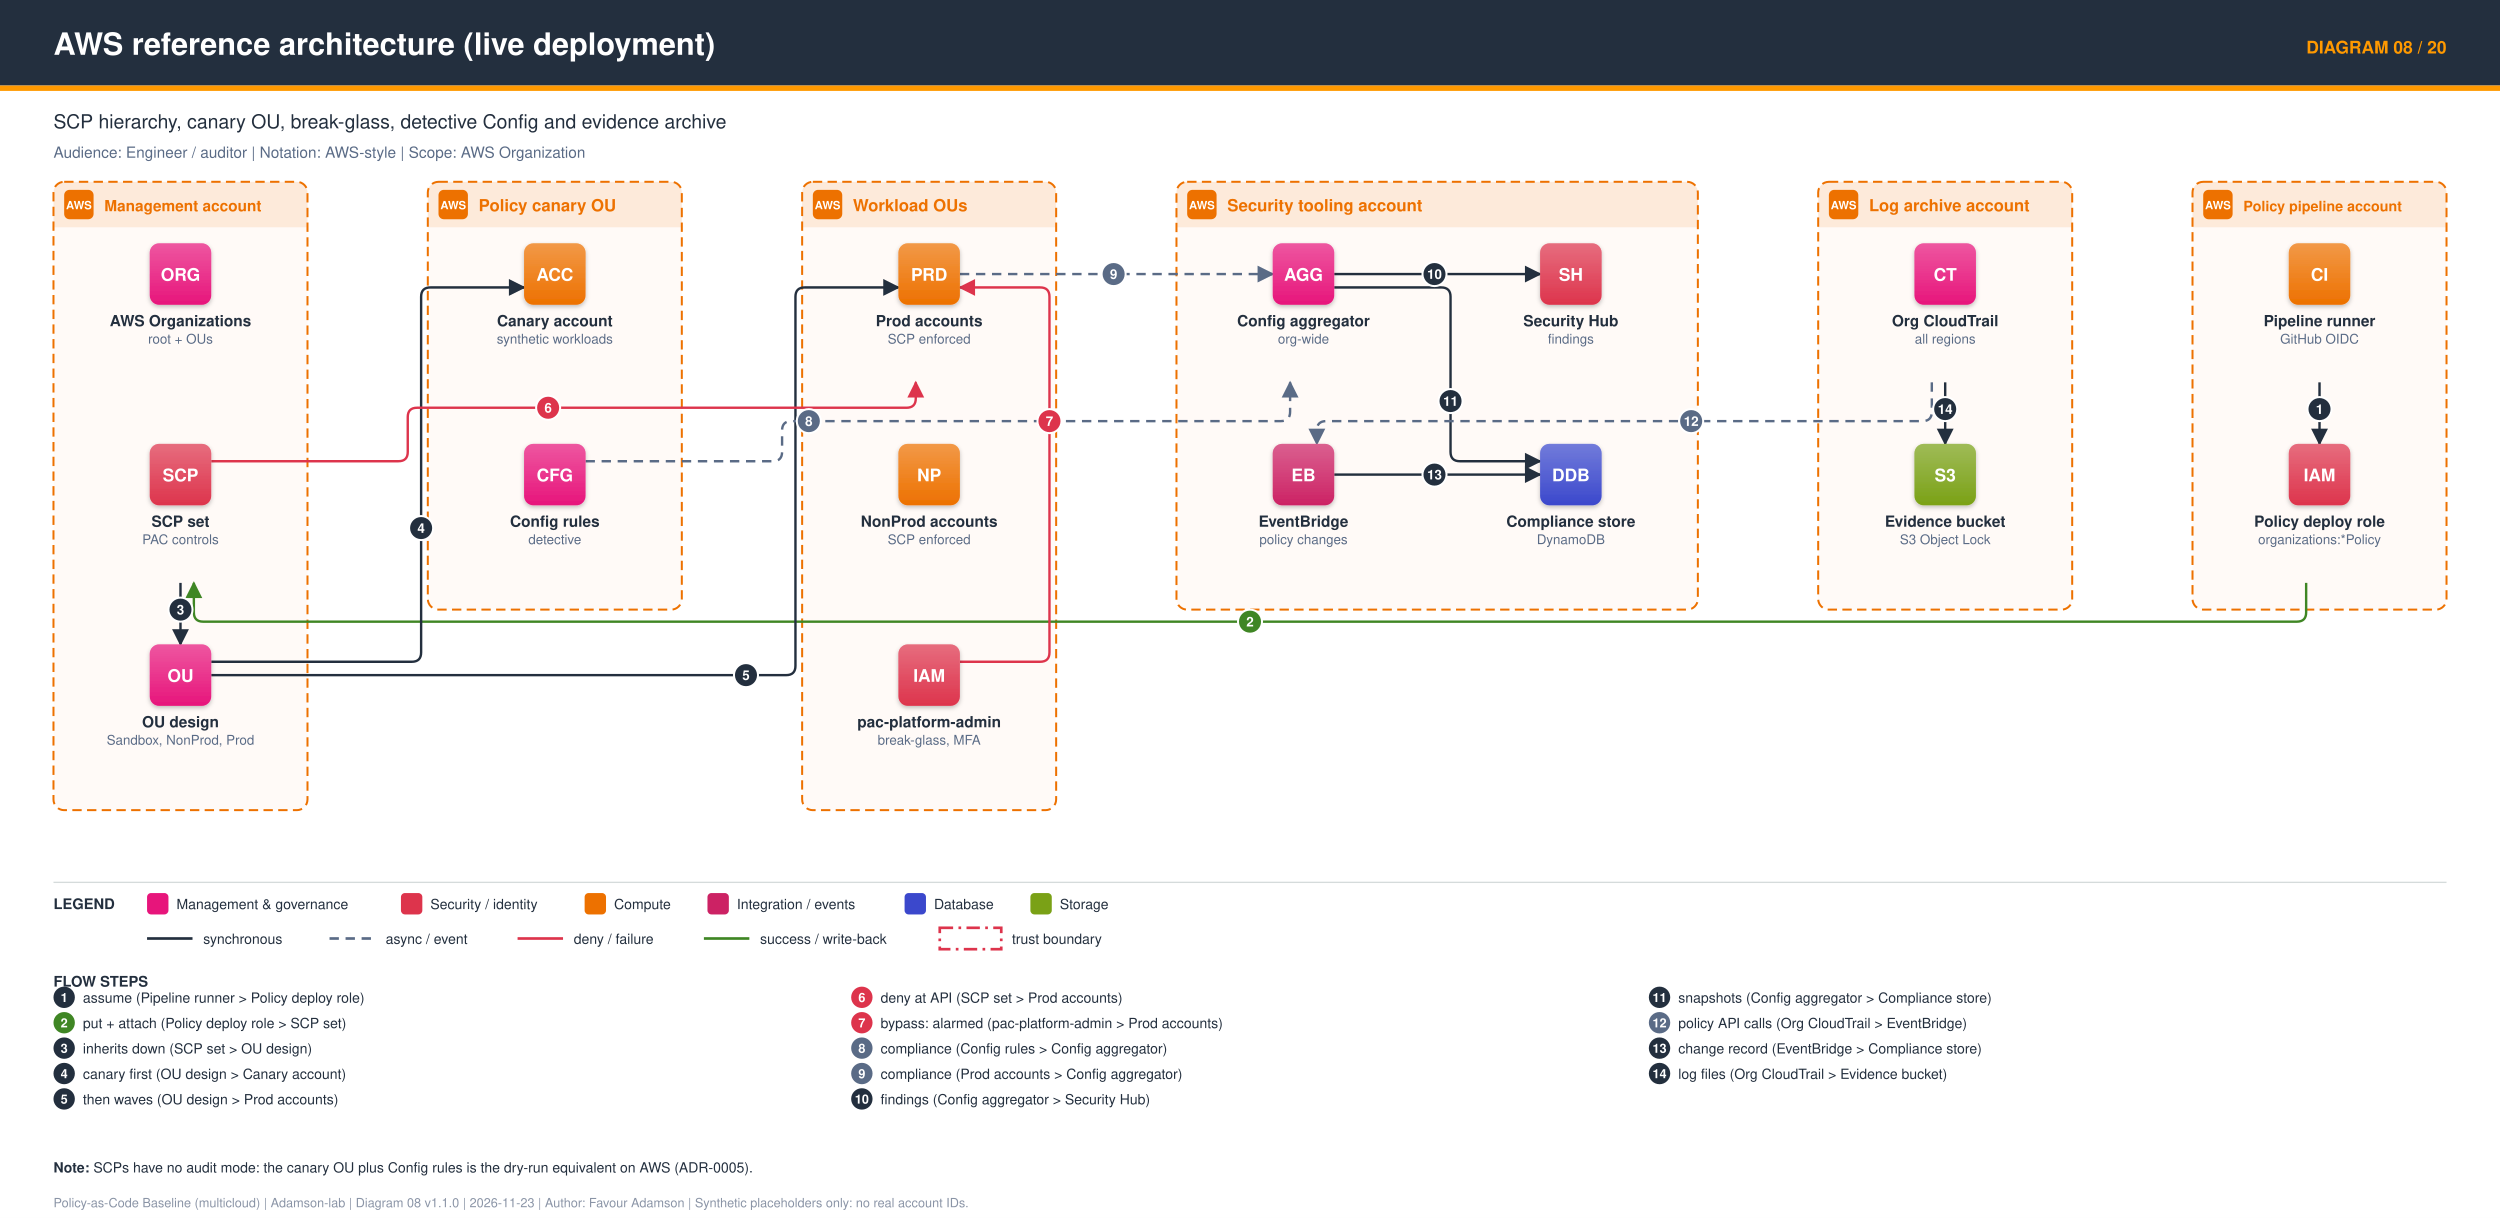
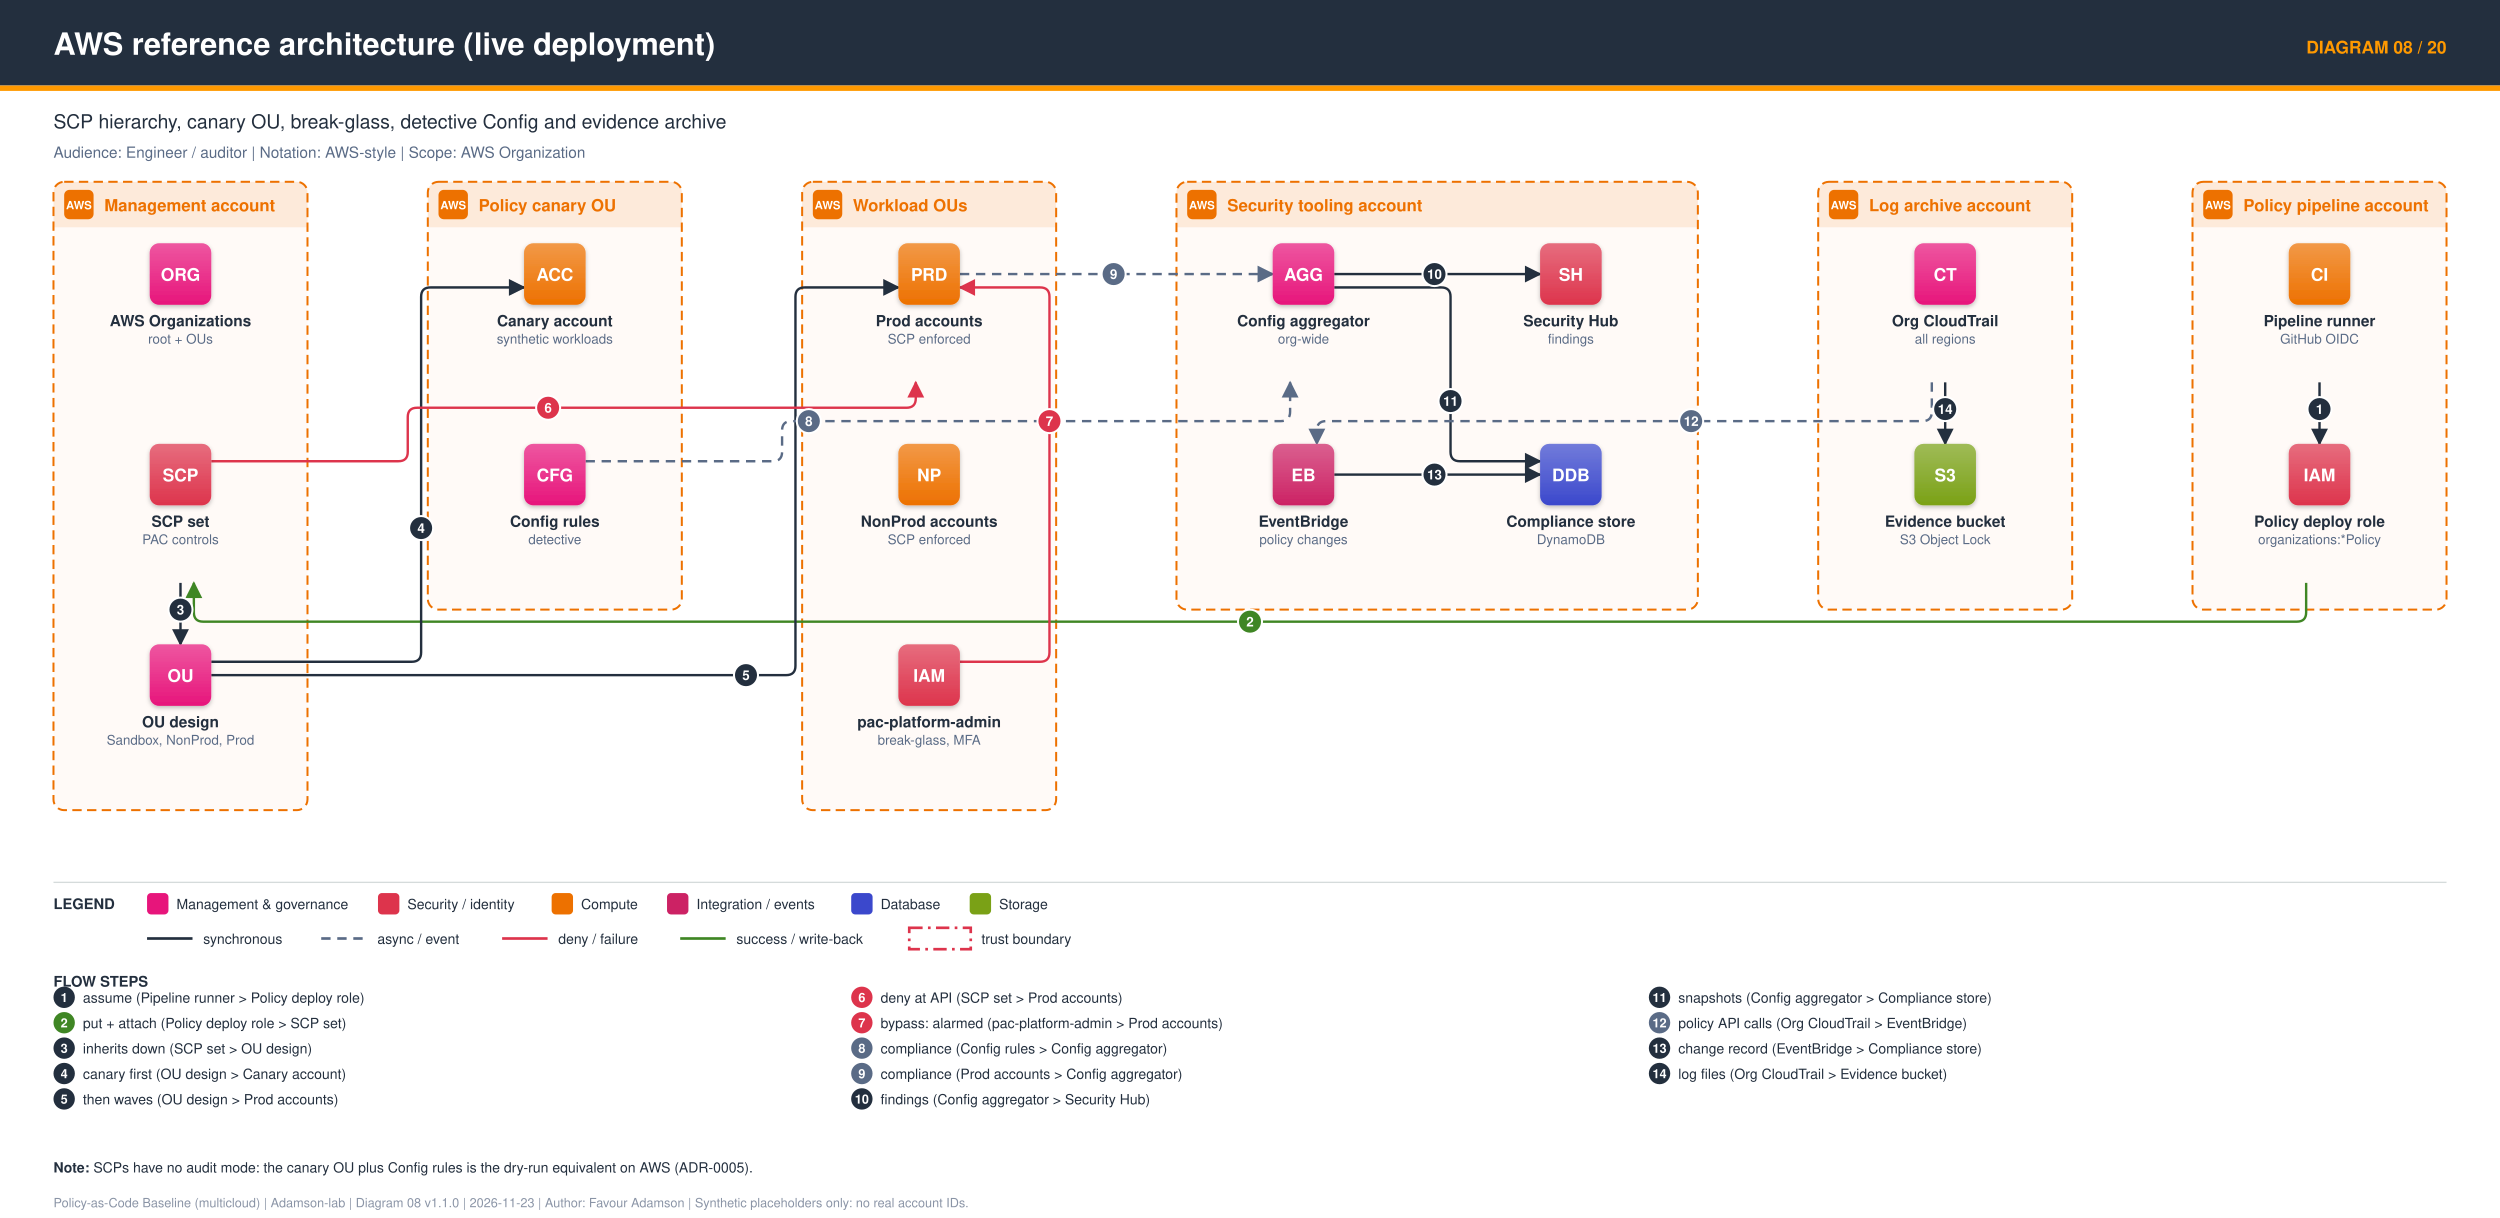
<svg xmlns="http://www.w3.org/2000/svg" viewBox="0 0 1870 911" width="1870" height="911" font-family="'Amazon Ember','Segoe UI',Helvetica,Arial,sans-serif">
  <defs>
    <linearGradient id="sheen" x1="0" y1="0" x2="0" y2="1">
      <stop offset="0" stop-color="#fff" stop-opacity=".28" />
      <stop offset="1" stop-color="#fff" stop-opacity="0" />
    </linearGradient>
    <filter id="sh" x="-10%" y="-10%" width="120%" height="130%">
      <feDropShadow dx="0" dy="1.5" stdDeviation="1.6" flood-opacity=".25" />
    </filter>
    <marker id="m0" viewBox="0 0 10 10" refX="9" refY="5" markerWidth="7" markerHeight="7" orient="auto">
      <path d="M0,0 L10,5 L0,10 z" fill="#232F3E" />
    </marker>
    <marker id="m1" viewBox="0 0 10 10" refX="9" refY="5" markerWidth="7" markerHeight="7" orient="auto">
      <path d="M0,0 L10,5 L0,10 z" fill="#5A6B86" />
    </marker>
    <marker id="m2" viewBox="0 0 10 10" refX="9" refY="5" markerWidth="7" markerHeight="7" orient="auto">
      <path d="M0,0 L10,5 L0,10 z" fill="#DD344C" />
    </marker>
    <marker id="m3" viewBox="0 0 10 10" refX="9" refY="5" markerWidth="7" markerHeight="7" orient="auto">
      <path d="M0,0 L10,5 L0,10 z" fill="#3F8624" />
    </marker>
  </defs>
  <rect width="1870" height="911" fill="#fff" />
  <rect width="1870" height="64" fill="#232F3E" />
  <rect y="64" width="1870" height="4" fill="#FF9900" />
  <text x="40" y="41" fill="#fff" font-size="23" font-weight="700">AWS reference architecture (live deployment)</text>
  <text x="1830" y="40" fill="#FF9900" font-size="13" font-weight="700" text-anchor="end">DIAGRAM 08 / 20</text>
  <text x="40" y="96" fill="#232F3E" font-size="14.5">SCP hierarchy, canary OU, break-glass, detective Config and evidence archive</text>
  <text x="40" y="118" fill="#5A6B86" font-size="11.5">Audience: Engineer / auditor  |  Notation: AWS-style  |  Scope: AWS Organization</text>
  <clipPath id="gc0">
    <rect x="40" y="136" width="190" height="470" rx="8" />
  </clipPath>
  <rect x="40" y="136" width="190" height="470" rx="8" fill="#ED7100" fill-opacity=".035" />
  <rect x="40" y="136" width="190" height="34" fill="#ED7100" fill-opacity=".12" clip-path="url(#gc0)" />
  <rect x="48" y="142" width="22" height="22" rx="4" fill="#ED7100" />
  <text x="59" y="156.5" fill="#fff" font-size="8.5" font-weight="700" text-anchor="middle">AWS</text>
-   <text x="78" y="158" fill="#ED7100" font-size="11.5" font-weight="700">Management account</text>
+   <text x="78" y="158" fill="#ED7100" font-size="12.5" font-weight="700">Management account</text>
  <rect x="40" y="136" width="190" height="470" rx="8" fill="none" stroke="#ED7100" stroke-width="1.5" stroke-dasharray="7 4" />
  <clipPath id="gc1">
    <rect x="320" y="136" width="190" height="320" rx="8" />
  </clipPath>
  <rect x="320" y="136" width="190" height="320" rx="8" fill="#ED7100" fill-opacity=".035" />
  <rect x="320" y="136" width="190" height="34" fill="#ED7100" fill-opacity=".12" clip-path="url(#gc1)" />
  <rect x="328" y="142" width="22" height="22" rx="4" fill="#ED7100" />
  <text x="339" y="156.5" fill="#fff" font-size="8.5" font-weight="700" text-anchor="middle">AWS</text>
  <text x="358" y="158" fill="#ED7100" font-size="12.5" font-weight="700">Policy canary OU</text>
  <rect x="320" y="136" width="190" height="320" rx="8" fill="none" stroke="#ED7100" stroke-width="1.5" stroke-dasharray="7 4" />
  <clipPath id="gc2">
    <rect x="600" y="136" width="190" height="470" rx="8" />
  </clipPath>
  <rect x="600" y="136" width="190" height="470" rx="8" fill="#ED7100" fill-opacity=".035" />
  <rect x="600" y="136" width="190" height="34" fill="#ED7100" fill-opacity=".12" clip-path="url(#gc2)" />
  <rect x="608" y="142" width="22" height="22" rx="4" fill="#ED7100" />
  <text x="619" y="156.5" fill="#fff" font-size="8.5" font-weight="700" text-anchor="middle">AWS</text>
  <text x="638" y="158" fill="#ED7100" font-size="12.5" font-weight="700">Workload OUs</text>
  <rect x="600" y="136" width="190" height="470" rx="8" fill="none" stroke="#ED7100" stroke-width="1.5" stroke-dasharray="7 4" />
  <clipPath id="gc3">
    <rect x="880" y="136" width="390" height="320" rx="8" />
  </clipPath>
  <rect x="880" y="136" width="390" height="320" rx="8" fill="#ED7100" fill-opacity=".035" />
  <rect x="880" y="136" width="390" height="34" fill="#ED7100" fill-opacity=".12" clip-path="url(#gc3)" />
  <rect x="888" y="142" width="22" height="22" rx="4" fill="#ED7100" />
  <text x="899" y="156.5" fill="#fff" font-size="8.5" font-weight="700" text-anchor="middle">AWS</text>
  <text x="918" y="158" fill="#ED7100" font-size="12.5" font-weight="700">Security tooling account</text>
  <rect x="880" y="136" width="390" height="320" rx="8" fill="none" stroke="#ED7100" stroke-width="1.5" stroke-dasharray="7 4" />
  <clipPath id="gc4">
    <rect x="1360" y="136" width="190" height="320" rx="8" />
  </clipPath>
  <rect x="1360" y="136" width="190" height="320" rx="8" fill="#ED7100" fill-opacity=".035" />
  <rect x="1360" y="136" width="190" height="34" fill="#ED7100" fill-opacity=".12" clip-path="url(#gc4)" />
  <rect x="1368" y="142" width="22" height="22" rx="4" fill="#ED7100" />
  <text x="1379" y="156.5" fill="#fff" font-size="8.5" font-weight="700" text-anchor="middle">AWS</text>
-   <text x="1398" y="158" fill="#ED7100" font-size="12.4" font-weight="700">Log archive account</text>
+   <text x="1398" y="158" fill="#ED7100" font-size="12.5" font-weight="700">Log archive account</text>
  <rect x="1360" y="136" width="190" height="320" rx="8" fill="none" stroke="#ED7100" stroke-width="1.5" stroke-dasharray="7 4" />
  <clipPath id="gc5">
    <rect x="1640" y="136" width="190" height="320" rx="8" />
  </clipPath>
  <rect x="1640" y="136" width="190" height="320" rx="8" fill="#ED7100" fill-opacity=".035" />
  <rect x="1640" y="136" width="190" height="34" fill="#ED7100" fill-opacity=".12" clip-path="url(#gc5)" />
  <rect x="1648" y="142" width="22" height="22" rx="4" fill="#ED7100" />
  <text x="1659" y="156.5" fill="#fff" font-size="8.5" font-weight="700" text-anchor="middle">AWS</text>
-   <text x="1678" y="158" fill="#ED7100" font-size="10.7" font-weight="700">Policy pipeline account</text>
+   <text x="1678" y="158" fill="#ED7100" font-size="12.5" font-weight="700">Policy pipeline account</text>
  <rect x="1640" y="136" width="190" height="320" rx="8" fill="none" stroke="#ED7100" stroke-width="1.5" stroke-dasharray="7 4" />
  <path d="M1735.0,286.0 L1735.0,332.0" fill="none" stroke="#232F3E" stroke-width="1.8" marker-end="url(#m0)" />
  <path d="M1725.0,436.0 L1725.0,458.0 Q1725.0,465.0 1718.0,465.0 L152.0,465.0 Q145.0,465.0 145.0,458.0 L145.0,436.0" fill="none" stroke="#3F8624" stroke-width="1.8" marker-end="url(#m3)" />
  <path d="M135.0,436.0 L135.0,482.0" fill="none" stroke="#232F3E" stroke-width="1.8" marker-end="url(#m0)" />
  <path d="M158.0,495.0 L308.0,495.0 Q315.0,495.0 315.0,488.0 L315.0,222.0 Q315.0,215.0 322.0,215.0 L392.0,215.0" fill="none" stroke="#232F3E" stroke-width="1.8" marker-end="url(#m0)" />
  <path d="M158.0,505.0 L588.0,505.0 Q595.0,505.0 595.0,498.0 L595.0,222.0 Q595.0,215.0 602.0,215.0 L672.0,215.0" fill="none" stroke="#232F3E" stroke-width="1.8" marker-end="url(#m0)" />
  <path d="M158.0,345.0 L298.0,345.0 Q305.0,345.0 305.0,338.0 L305.0,312.0 Q305.0,305.0 312.0,305.0 L678.0,305.0 Q685.0,305.0 685.0,298.0 L685.0,286.0" fill="none" stroke="#DD344C" stroke-width="1.8" marker-end="url(#m2)" />
  <path d="M718.0,495.0 L778.0,495.0 Q785.0,495.0 785.0,488.0 L785.0,222.0 Q785.0,215.0 778.0,215.0 L718.0,215.0" fill="none" stroke="#DD344C" stroke-width="1.8" marker-end="url(#m2)" />
  <path d="M438.0,345.0 L578.0,345.0 Q585.0,345.0 585.0,338.0 L585.0,322.0 Q585.0,315.0 592.0,315.0 L958.0,315.0 Q965.0,315.0 965.0,308.0 L965.0,286.0" fill="none" stroke="#5A6B86" stroke-width="1.8" stroke-dasharray="7 5" marker-end="url(#m1)" />
  <path d="M718.0,205.0 L952.0,205.0" fill="none" stroke="#5A6B86" stroke-width="1.8" stroke-dasharray="7 5" marker-end="url(#m1)" />
  <path d="M998.0,205.0 L1152.0,205.0" fill="none" stroke="#232F3E" stroke-width="1.8" marker-end="url(#m0)" />
  <path d="M998.0,215.0 L1078.0,215.0 Q1085.0,215.0 1085.0,222.0 L1085.0,338.0 Q1085.0,345.0 1092.0,345.0 L1152.0,345.0" fill="none" stroke="#232F3E" stroke-width="1.8" marker-end="url(#m0)" />
  <path d="M1445.0,286.0 L1445.0,308.0 Q1445.0,315.0 1438.0,315.0 L992.0,315.0 Q985.0,315.0 985.0,322.0 L985.0,332.0" fill="none" stroke="#5A6B86" stroke-width="1.8" stroke-dasharray="7 5" marker-end="url(#m1)" />
  <path d="M998.0,355.0 L1152.0,355.0" fill="none" stroke="#232F3E" stroke-width="1.8" marker-end="url(#m0)" />
  <path d="M1455.0,286.0 L1455.0,332.0" fill="none" stroke="#232F3E" stroke-width="1.8" marker-end="url(#m0)" />
  <g filter="url(#sh)">
    <rect x="112.0" y="182" width="46" height="46" rx="7" fill="#E7157B" />
    <rect x="112.0" y="182" width="46" height="46" rx="7" fill="url(#sheen)" />
  </g>
  <text x="135.0" y="210.0" fill="#fff" font-size="13" font-weight="700" text-anchor="middle">ORG</text>
  <text x="135.0" y="244" fill="#232F3E" font-size="11.5" font-weight="600" text-anchor="middle">AWS Organizations</text>
  <text x="135.0" y="257" fill="#5A6B86" font-size="10" font-weight="400" text-anchor="middle">root + OUs</text>
  <g filter="url(#sh)">
    <rect x="112.0" y="332" width="46" height="46" rx="7" fill="#DD344C" />
    <rect x="112.0" y="332" width="46" height="46" rx="7" fill="url(#sheen)" />
  </g>
  <text x="135.0" y="360.0" fill="#fff" font-size="13" font-weight="700" text-anchor="middle">SCP</text>
  <text x="135.0" y="394" fill="#232F3E" font-size="11.5" font-weight="600" text-anchor="middle">SCP set</text>
  <text x="135.0" y="407" fill="#5A6B86" font-size="10" font-weight="400" text-anchor="middle">PAC controls</text>
  <g filter="url(#sh)">
    <rect x="112.0" y="482" width="46" height="46" rx="7" fill="#E7157B" />
    <rect x="112.0" y="482" width="46" height="46" rx="7" fill="url(#sheen)" />
  </g>
  <text x="135.0" y="510.0" fill="#fff" font-size="13" font-weight="700" text-anchor="middle">OU</text>
  <text x="135.0" y="544" fill="#232F3E" font-size="11.5" font-weight="600" text-anchor="middle">OU design</text>
  <text x="135.0" y="557" fill="#5A6B86" font-size="10" font-weight="400" text-anchor="middle">Sandbox, NonProd, Prod</text>
  <g filter="url(#sh)">
    <rect x="392.0" y="182" width="46" height="46" rx="7" fill="#ED7100" />
    <rect x="392.0" y="182" width="46" height="46" rx="7" fill="url(#sheen)" />
  </g>
  <text x="415.0" y="210.0" fill="#fff" font-size="13" font-weight="700" text-anchor="middle">ACC</text>
  <text x="415.0" y="244" fill="#232F3E" font-size="11.5" font-weight="600" text-anchor="middle">Canary account</text>
  <text x="415.0" y="257" fill="#5A6B86" font-size="10" font-weight="400" text-anchor="middle">synthetic workloads</text>
  <g filter="url(#sh)">
    <rect x="392.0" y="332" width="46" height="46" rx="7" fill="#E7157B" />
    <rect x="392.0" y="332" width="46" height="46" rx="7" fill="url(#sheen)" />
  </g>
  <text x="415.0" y="360.0" fill="#fff" font-size="13" font-weight="700" text-anchor="middle">CFG</text>
  <text x="415.0" y="394" fill="#232F3E" font-size="11.5" font-weight="600" text-anchor="middle">Config rules</text>
  <text x="415.0" y="407" fill="#5A6B86" font-size="10" font-weight="400" text-anchor="middle">detective</text>
  <g filter="url(#sh)">
    <rect x="672.0" y="182" width="46" height="46" rx="7" fill="#ED7100" />
    <rect x="672.0" y="182" width="46" height="46" rx="7" fill="url(#sheen)" />
  </g>
  <text x="695.0" y="210.0" fill="#fff" font-size="13" font-weight="700" text-anchor="middle">PRD</text>
  <text x="695.0" y="244" fill="#232F3E" font-size="11.5" font-weight="600" text-anchor="middle">Prod accounts</text>
  <text x="695.0" y="257" fill="#5A6B86" font-size="10" font-weight="400" text-anchor="middle">SCP enforced</text>
  <g filter="url(#sh)">
    <rect x="672.0" y="332" width="46" height="46" rx="7" fill="#ED7100" />
    <rect x="672.0" y="332" width="46" height="46" rx="7" fill="url(#sheen)" />
  </g>
  <text x="695.0" y="360.0" fill="#fff" font-size="13" font-weight="700" text-anchor="middle">NP</text>
  <text x="695.0" y="394" fill="#232F3E" font-size="11.5" font-weight="600" text-anchor="middle">NonProd accounts</text>
  <text x="695.0" y="407" fill="#5A6B86" font-size="10" font-weight="400" text-anchor="middle">SCP enforced</text>
  <g filter="url(#sh)">
    <rect x="672.0" y="482" width="46" height="46" rx="7" fill="#DD344C" />
    <rect x="672.0" y="482" width="46" height="46" rx="7" fill="url(#sheen)" />
  </g>
  <text x="695.0" y="510.0" fill="#fff" font-size="13" font-weight="700" text-anchor="middle">IAM</text>
  <text x="695.0" y="544" fill="#232F3E" font-size="11.5" font-weight="600" text-anchor="middle">pac-platform-admin</text>
  <text x="695.0" y="557" fill="#5A6B86" font-size="10" font-weight="400" text-anchor="middle">break-glass, MFA</text>
  <g filter="url(#sh)">
    <rect x="952.0" y="182" width="46" height="46" rx="7" fill="#E7157B" />
    <rect x="952.0" y="182" width="46" height="46" rx="7" fill="url(#sheen)" />
  </g>
  <text x="975.0" y="210.0" fill="#fff" font-size="13" font-weight="700" text-anchor="middle">AGG</text>
  <text x="975.0" y="244" fill="#232F3E" font-size="11.5" font-weight="600" text-anchor="middle">Config aggregator</text>
  <text x="975.0" y="257" fill="#5A6B86" font-size="10" font-weight="400" text-anchor="middle">org-wide</text>
  <g filter="url(#sh)">
    <rect x="1152.0" y="182" width="46" height="46" rx="7" fill="#DD344C" />
    <rect x="1152.0" y="182" width="46" height="46" rx="7" fill="url(#sheen)" />
  </g>
  <text x="1175.0" y="210.0" fill="#fff" font-size="13" font-weight="700" text-anchor="middle">SH</text>
  <text x="1175.0" y="244" fill="#232F3E" font-size="11.5" font-weight="600" text-anchor="middle">Security Hub</text>
  <text x="1175.0" y="257" fill="#5A6B86" font-size="10" font-weight="400" text-anchor="middle">findings</text>
  <g filter="url(#sh)">
    <rect x="952.0" y="332" width="46" height="46" rx="7" fill="#CC2264" />
    <rect x="952.0" y="332" width="46" height="46" rx="7" fill="url(#sheen)" />
  </g>
  <text x="975.0" y="360.0" fill="#fff" font-size="13" font-weight="700" text-anchor="middle">EB</text>
  <text x="975.0" y="394" fill="#232F3E" font-size="11.5" font-weight="600" text-anchor="middle">EventBridge</text>
  <text x="975.0" y="407" fill="#5A6B86" font-size="10" font-weight="400" text-anchor="middle">policy changes</text>
  <g filter="url(#sh)">
    <rect x="1152.0" y="332" width="46" height="46" rx="7" fill="#3B48CC" />
    <rect x="1152.0" y="332" width="46" height="46" rx="7" fill="url(#sheen)" />
  </g>
  <text x="1175.0" y="360.0" fill="#fff" font-size="13" font-weight="700" text-anchor="middle">DDB</text>
  <text x="1175.0" y="394" fill="#232F3E" font-size="11.5" font-weight="600" text-anchor="middle">Compliance store</text>
  <text x="1175.0" y="407" fill="#5A6B86" font-size="10" font-weight="400" text-anchor="middle">DynamoDB</text>
  <g filter="url(#sh)">
    <rect x="1432.0" y="182" width="46" height="46" rx="7" fill="#E7157B" />
    <rect x="1432.0" y="182" width="46" height="46" rx="7" fill="url(#sheen)" />
  </g>
  <text x="1455.0" y="210.0" fill="#fff" font-size="13" font-weight="700" text-anchor="middle">CT</text>
  <text x="1455.0" y="244" fill="#232F3E" font-size="11.5" font-weight="600" text-anchor="middle">Org CloudTrail</text>
  <text x="1455.0" y="257" fill="#5A6B86" font-size="10" font-weight="400" text-anchor="middle">all regions</text>
  <g filter="url(#sh)">
    <rect x="1432.0" y="332" width="46" height="46" rx="7" fill="#7AA116" />
    <rect x="1432.0" y="332" width="46" height="46" rx="7" fill="url(#sheen)" />
  </g>
  <text x="1455.0" y="360.0" fill="#fff" font-size="13" font-weight="700" text-anchor="middle">S3</text>
  <text x="1455.0" y="394" fill="#232F3E" font-size="11.5" font-weight="600" text-anchor="middle">Evidence bucket</text>
  <text x="1455.0" y="407" fill="#5A6B86" font-size="10" font-weight="400" text-anchor="middle">S3 Object Lock</text>
  <g filter="url(#sh)">
    <rect x="1712.0" y="182" width="46" height="46" rx="7" fill="#ED7100" />
    <rect x="1712.0" y="182" width="46" height="46" rx="7" fill="url(#sheen)" />
  </g>
  <text x="1735.0" y="210.0" fill="#fff" font-size="13" font-weight="700" text-anchor="middle">CI</text>
  <text x="1735.0" y="244" fill="#232F3E" font-size="11.5" font-weight="600" text-anchor="middle">Pipeline runner</text>
  <text x="1735.0" y="257" fill="#5A6B86" font-size="10" font-weight="400" text-anchor="middle">GitHub OIDC</text>
  <g filter="url(#sh)">
    <rect x="1712.0" y="332" width="46" height="46" rx="7" fill="#DD344C" />
    <rect x="1712.0" y="332" width="46" height="46" rx="7" fill="url(#sheen)" />
  </g>
  <text x="1735.0" y="360.0" fill="#fff" font-size="13" font-weight="700" text-anchor="middle">IAM</text>
  <text x="1735.0" y="394" fill="#232F3E" font-size="11.5" font-weight="600" text-anchor="middle">Policy deploy role</text>
  <text x="1735.0" y="407" fill="#5A6B86" font-size="10" font-weight="400" text-anchor="middle">organizations:*Policy</text>
  <circle cx="1735.0" cy="306.0" r="9" fill="#232F3E" stroke="#fff" stroke-width="1.5" />
  <text x="1735.0" y="309.6" fill="#fff" font-size="10" font-weight="700" text-anchor="middle">1</text>
  <circle cx="935.0" cy="465.0" r="9" fill="#3F8624" stroke="#fff" stroke-width="1.5" />
  <text x="935.0" y="468.6" fill="#fff" font-size="10" font-weight="700" text-anchor="middle">2</text>
  <circle cx="135.0" cy="456.0" r="9" fill="#232F3E" stroke="#fff" stroke-width="1.5" />
  <text x="135.0" y="459.6" fill="#fff" font-size="10" font-weight="700" text-anchor="middle">3</text>
  <circle cx="315.0" cy="395.0" r="9" fill="#232F3E" stroke="#fff" stroke-width="1.5" />
  <text x="315.0" y="398.6" fill="#fff" font-size="10" font-weight="700" text-anchor="middle">4</text>
  <circle cx="558.0" cy="505.0" r="9" fill="#232F3E" stroke="#fff" stroke-width="1.5" />
  <text x="558.0" y="508.6" fill="#fff" font-size="10" font-weight="700" text-anchor="middle">5</text>
  <circle cx="410.0" cy="305.0" r="9" fill="#DD344C" stroke="#fff" stroke-width="1.5" />
  <text x="410.0" y="308.6" fill="#fff" font-size="10" font-weight="700" text-anchor="middle">6</text>
  <circle cx="785.0" cy="315.0" r="9" fill="#DD344C" stroke="#fff" stroke-width="1.5" />
  <text x="785.0" y="318.6" fill="#fff" font-size="10" font-weight="700" text-anchor="middle">7</text>
  <circle cx="605.0" cy="315.0" r="9" fill="#5A6B86" stroke="#fff" stroke-width="1.5" />
  <text x="605.0" y="318.6" fill="#fff" font-size="10" font-weight="700" text-anchor="middle">8</text>
  <circle cx="833.0" cy="205.0" r="9" fill="#5A6B86" stroke="#fff" stroke-width="1.5" />
  <text x="833.0" y="208.6" fill="#fff" font-size="10" font-weight="700" text-anchor="middle">9</text>
  <circle cx="1073.0" cy="205.0" r="9" fill="#232F3E" stroke="#fff" stroke-width="1.5" />
  <text x="1073.0" y="208.6" fill="#fff" font-size="10" font-weight="700" text-anchor="middle">10</text>
  <circle cx="1085.0" cy="300.0" r="9" fill="#232F3E" stroke="#fff" stroke-width="1.5" />
  <text x="1085.0" y="303.6" fill="#fff" font-size="10" font-weight="700" text-anchor="middle">11</text>
  <circle cx="1265.0" cy="315.0" r="9" fill="#5A6B86" stroke="#fff" stroke-width="1.5" />
  <text x="1265.0" y="318.6" fill="#fff" font-size="10" font-weight="700" text-anchor="middle">12</text>
  <circle cx="1073.0" cy="355.0" r="9" fill="#232F3E" stroke="#fff" stroke-width="1.5" />
  <text x="1073.0" y="358.6" fill="#fff" font-size="10" font-weight="700" text-anchor="middle">13</text>
  <circle cx="1455.0" cy="306.0" r="9" fill="#232F3E" stroke="#fff" stroke-width="1.5" />
  <text x="1455.0" y="309.6" fill="#fff" font-size="10" font-weight="700" text-anchor="middle">14</text>
  <line x1="40" y1="660" x2="1830" y2="660" stroke="#D5DBDB" />
  <text x="40" y="680" fill="#232F3E" font-size="11" font-weight="700">LEGEND</text>
  <rect x="110" y="668" width="16" height="16" rx="3" fill="#E7157B" />
  <text x="132" y="680" font-size="10.5" fill="#232F3E">Management &amp; governance</text>
-   <rect x="299.907" y="668" width="16" height="16" rx="3" fill="#DD344C" />
-   <text x="321.907" y="680" font-size="10.5" fill="#232F3E">Security / identity</text>
-   <rect x="437.3" y="668" width="16" height="16" rx="3" fill="#ED7100" />
-   <text x="459.3" y="680" font-size="10.5" fill="#232F3E">Compute</text>
-   <rect x="529.182" y="668" width="16" height="16" rx="3" fill="#CC2264" />
-   <text x="551.182" y="680" font-size="10.5" fill="#232F3E">Integration / events</text>
-   <rect x="676.628" y="668" width="16" height="16" rx="3" fill="#3B48CC" />
-   <text x="698.628" y="680" font-size="10.5" fill="#232F3E">Database</text>
-   <rect x="770.729" y="668" width="16" height="16" rx="3" fill="#7AA116" />
-   <text x="792.729" y="680" font-size="10.5" fill="#232F3E">Storage</text>
+   <rect x="282.73" y="668" width="16" height="16" rx="3" fill="#DD344C" />
+   <text x="304.73" y="680" font-size="10.5" fill="#232F3E">Security / identity</text>
+   <rect x="412.62" y="668" width="16" height="16" rx="3" fill="#ED7100" />
+   <text x="434.62" y="680" font-size="10.5" fill="#232F3E">Compute</text>
+   <rect x="498.935" y="668" width="16" height="16" rx="3" fill="#CC2264" />
+   <text x="520.935" y="680" font-size="10.5" fill="#232F3E">Integration / events</text>
+   <rect x="636.7" y="668" width="16" height="16" rx="3" fill="#3B48CC" />
+   <text x="658.7" y="680" font-size="10.5" fill="#232F3E">Database</text>
+   <rect x="725.325" y="668" width="16" height="16" rx="3" fill="#7AA116" />
+   <text x="747.325" y="680" font-size="10.5" fill="#232F3E">Storage</text>
  <line x1="110" y1="702" x2="144" y2="702" stroke="#232F3E" stroke-width="2" />
  <text x="152" y="706" font-size="10.5" fill="#232F3E">synchronous</text>
-   <line x1="246.48" y1="702" x2="280.48" y2="702" stroke="#5A6B86" stroke-width="2" stroke-dasharray="7 5" />
-   <text x="288.48" y="706" font-size="10.5" fill="#232F3E">async / event</text>
-   <line x1="387.145" y1="702" x2="421.145" y2="702" stroke="#DD344C" stroke-width="2" />
-   <text x="429.145" y="706" font-size="10.5" fill="#232F3E">deny / failure</text>
-   <line x1="526.517" y1="702" x2="560.517" y2="702" stroke="#3F8624" stroke-width="2" />
-   <text x="568.517" y="706" font-size="10.5" fill="#232F3E">success / write-back</text>
-   <rect x="702.939" y="694" width="46" height="16" fill="none" stroke="#DD344C" stroke-width="2" stroke-dasharray="10 4 2 4" />
-   <text x="756.939" y="706" font-size="10.5" fill="#232F3E">trust boundary</text>
+   <line x1="240.27" y1="702" x2="274.27" y2="702" stroke="#5A6B86" stroke-width="2" stroke-dasharray="7 5" />
+   <text x="282.27" y="706" font-size="10.5" fill="#232F3E">async / event</text>
+   <line x1="375.58" y1="702" x2="409.58" y2="702" stroke="#DD344C" stroke-width="2" />
+   <text x="417.58" y="706" font-size="10.5" fill="#232F3E">deny / failure</text>
+   <line x1="508.79" y1="702" x2="542.79" y2="702" stroke="#3F8624" stroke-width="2" />
+   <text x="550.79" y="706" font-size="10.5" fill="#232F3E">success / write-back</text>
+   <rect x="680.115" y="694" width="46" height="16" fill="none" stroke="#DD344C" stroke-width="2" stroke-dasharray="10 4 2 4" />
+   <text x="734.115" y="706" font-size="10.5" fill="#232F3E">trust boundary</text>
  <text x="40" y="738" font-size="11" font-weight="700" fill="#232F3E">FLOW STEPS</text>
  <circle cx="48.0" cy="746" r="8" fill="#232F3E" />
  <text x="48.0" y="749.5" fill="#fff" font-size="9.5" font-weight="700" text-anchor="middle">1</text>
  <text x="62.0" y="750" font-size="10.5" fill="#232F3E">assume  (Pipeline runner &gt; Policy deploy role)</text>
  <circle cx="48.0" cy="765" r="8" fill="#3F8624" />
  <text x="48.0" y="768.5" fill="#fff" font-size="9.5" font-weight="700" text-anchor="middle">2</text>
  <text x="62.0" y="769" font-size="10.5" fill="#232F3E">put + attach  (Policy deploy role &gt; SCP set)</text>
  <circle cx="48.0" cy="784" r="8" fill="#232F3E" />
  <text x="48.0" y="787.5" fill="#fff" font-size="9.5" font-weight="700" text-anchor="middle">3</text>
  <text x="62.0" y="788" font-size="10.5" fill="#232F3E">inherits down  (SCP set &gt; OU design)</text>
  <circle cx="48.0" cy="803" r="8" fill="#232F3E" />
  <text x="48.0" y="806.5" fill="#fff" font-size="9.5" font-weight="700" text-anchor="middle">4</text>
  <text x="62.0" y="807" font-size="10.5" fill="#232F3E">canary first  (OU design &gt; Canary account)</text>
  <circle cx="48.0" cy="822" r="8" fill="#232F3E" />
  <text x="48.0" y="825.5" fill="#fff" font-size="9.5" font-weight="700" text-anchor="middle">5</text>
  <text x="62.0" y="826" font-size="10.5" fill="#232F3E">then waves  (OU design &gt; Prod accounts)</text>
  <circle cx="644.667" cy="746" r="8" fill="#DD344C" />
  <text x="644.667" y="749.5" fill="#fff" font-size="9.5" font-weight="700" text-anchor="middle">6</text>
  <text x="658.667" y="750" font-size="10.5" fill="#232F3E">deny at API  (SCP set &gt; Prod accounts)</text>
  <circle cx="644.667" cy="765" r="8" fill="#DD344C" />
  <text x="644.667" y="768.5" fill="#fff" font-size="9.5" font-weight="700" text-anchor="middle">7</text>
  <text x="658.667" y="769" font-size="10.5" fill="#232F3E">bypass: alarmed  (pac-platform-admin &gt; Prod accounts)</text>
  <circle cx="644.667" cy="784" r="8" fill="#5A6B86" />
  <text x="644.667" y="787.5" fill="#fff" font-size="9.5" font-weight="700" text-anchor="middle">8</text>
  <text x="658.667" y="788" font-size="10.5" fill="#232F3E">compliance  (Config rules &gt; Config aggregator)</text>
  <circle cx="644.667" cy="803" r="8" fill="#5A6B86" />
  <text x="644.667" y="806.5" fill="#fff" font-size="9.5" font-weight="700" text-anchor="middle">9</text>
  <text x="658.667" y="807" font-size="10.5" fill="#232F3E">compliance  (Prod accounts &gt; Config aggregator)</text>
  <circle cx="644.667" cy="822" r="8" fill="#232F3E" />
  <text x="644.667" y="825.5" fill="#fff" font-size="9.5" font-weight="700" text-anchor="middle">10</text>
  <text x="658.667" y="826" font-size="10.5" fill="#232F3E">findings  (Config aggregator &gt; Security Hub)</text>
  <circle cx="1241.333" cy="746" r="8" fill="#232F3E" />
  <text x="1241.333" y="749.5" fill="#fff" font-size="9.5" font-weight="700" text-anchor="middle">11</text>
  <text x="1255.333" y="750" font-size="10.5" fill="#232F3E">snapshots  (Config aggregator &gt; Compliance store)</text>
  <circle cx="1241.333" cy="765" r="8" fill="#5A6B86" />
  <text x="1241.333" y="768.5" fill="#fff" font-size="9.5" font-weight="700" text-anchor="middle">12</text>
  <text x="1255.333" y="769" font-size="10.5" fill="#232F3E">policy API calls  (Org CloudTrail &gt; EventBridge)</text>
  <circle cx="1241.333" cy="784" r="8" fill="#232F3E" />
  <text x="1241.333" y="787.5" fill="#fff" font-size="9.5" font-weight="700" text-anchor="middle">13</text>
  <text x="1255.333" y="788" font-size="10.5" fill="#232F3E">change record  (EventBridge &gt; Compliance store)</text>
  <circle cx="1241.333" cy="803" r="8" fill="#232F3E" />
  <text x="1241.333" y="806.5" fill="#fff" font-size="9.5" font-weight="700" text-anchor="middle">14</text>
  <text x="1255.333" y="807" font-size="10.5" fill="#232F3E">log files  (Org CloudTrail &gt; Evidence bucket)</text>
  <text x="40" y="877" font-size="10.5" fill="#232F3E">
    <tspan font-weight="700">Note:</tspan> SCPs have no audit mode: the canary OU plus Config rules is the dry-run equivalent on AWS (ADR-0005).</text>
  <text x="40" y="903" font-size="9.5" fill="#8A94A6">Policy-as-Code Baseline (multicloud) | Adamson-lab | Diagram 08 v1.1.0 | 2026-11-23 | Author: Favour Adamson | Synthetic placeholders only: no real account IDs.</text>
</svg>
